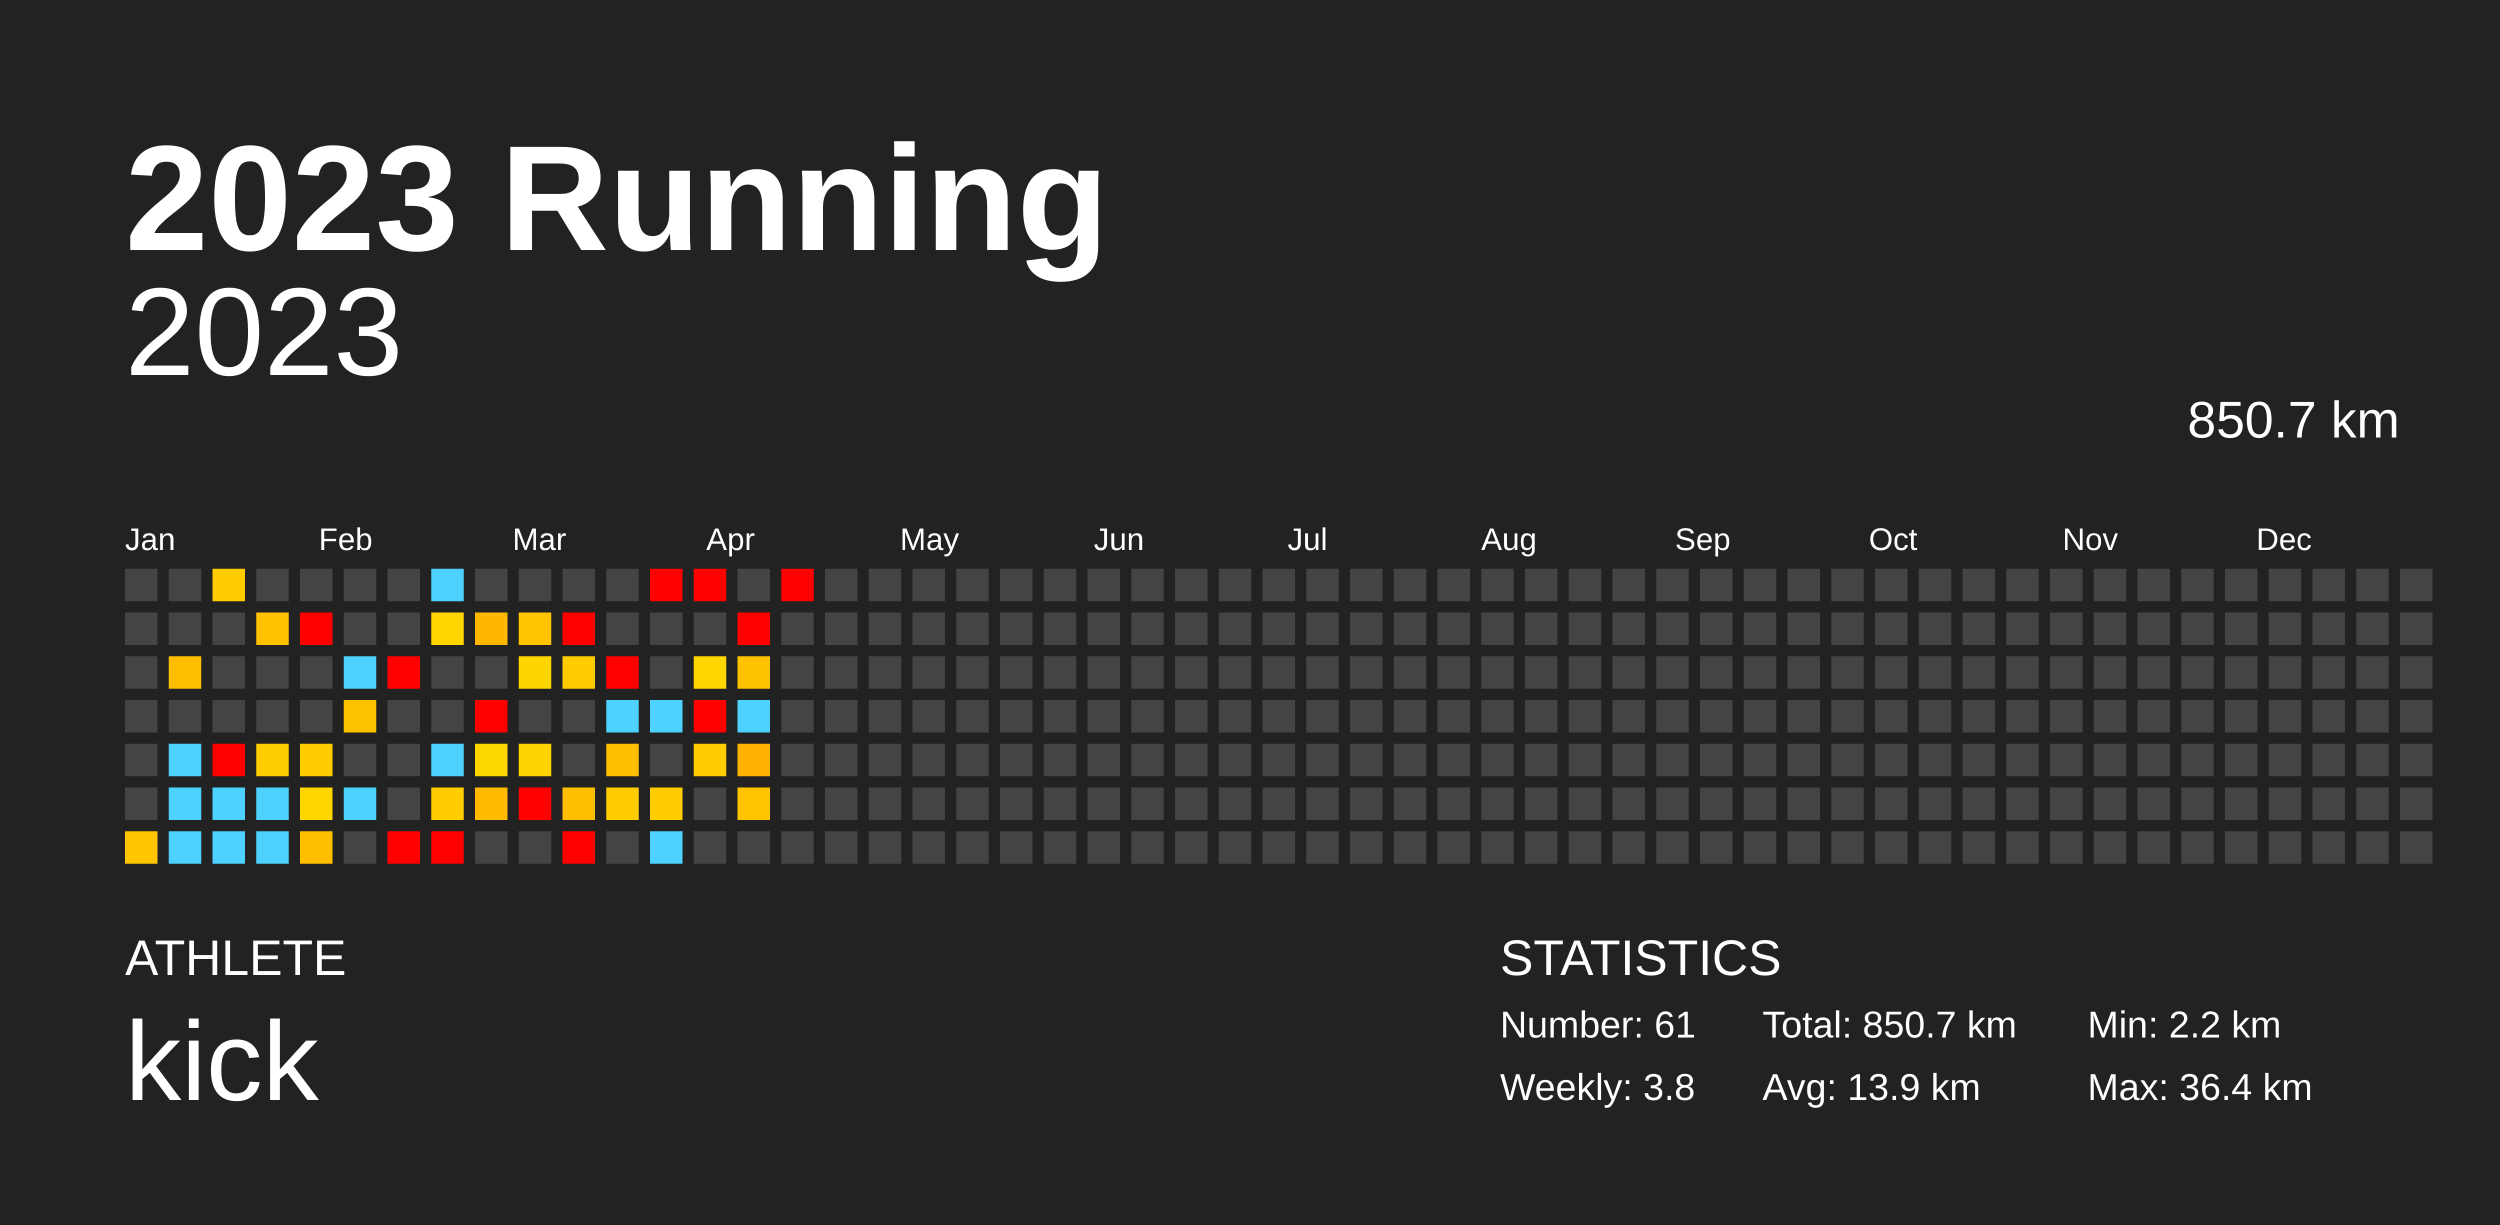
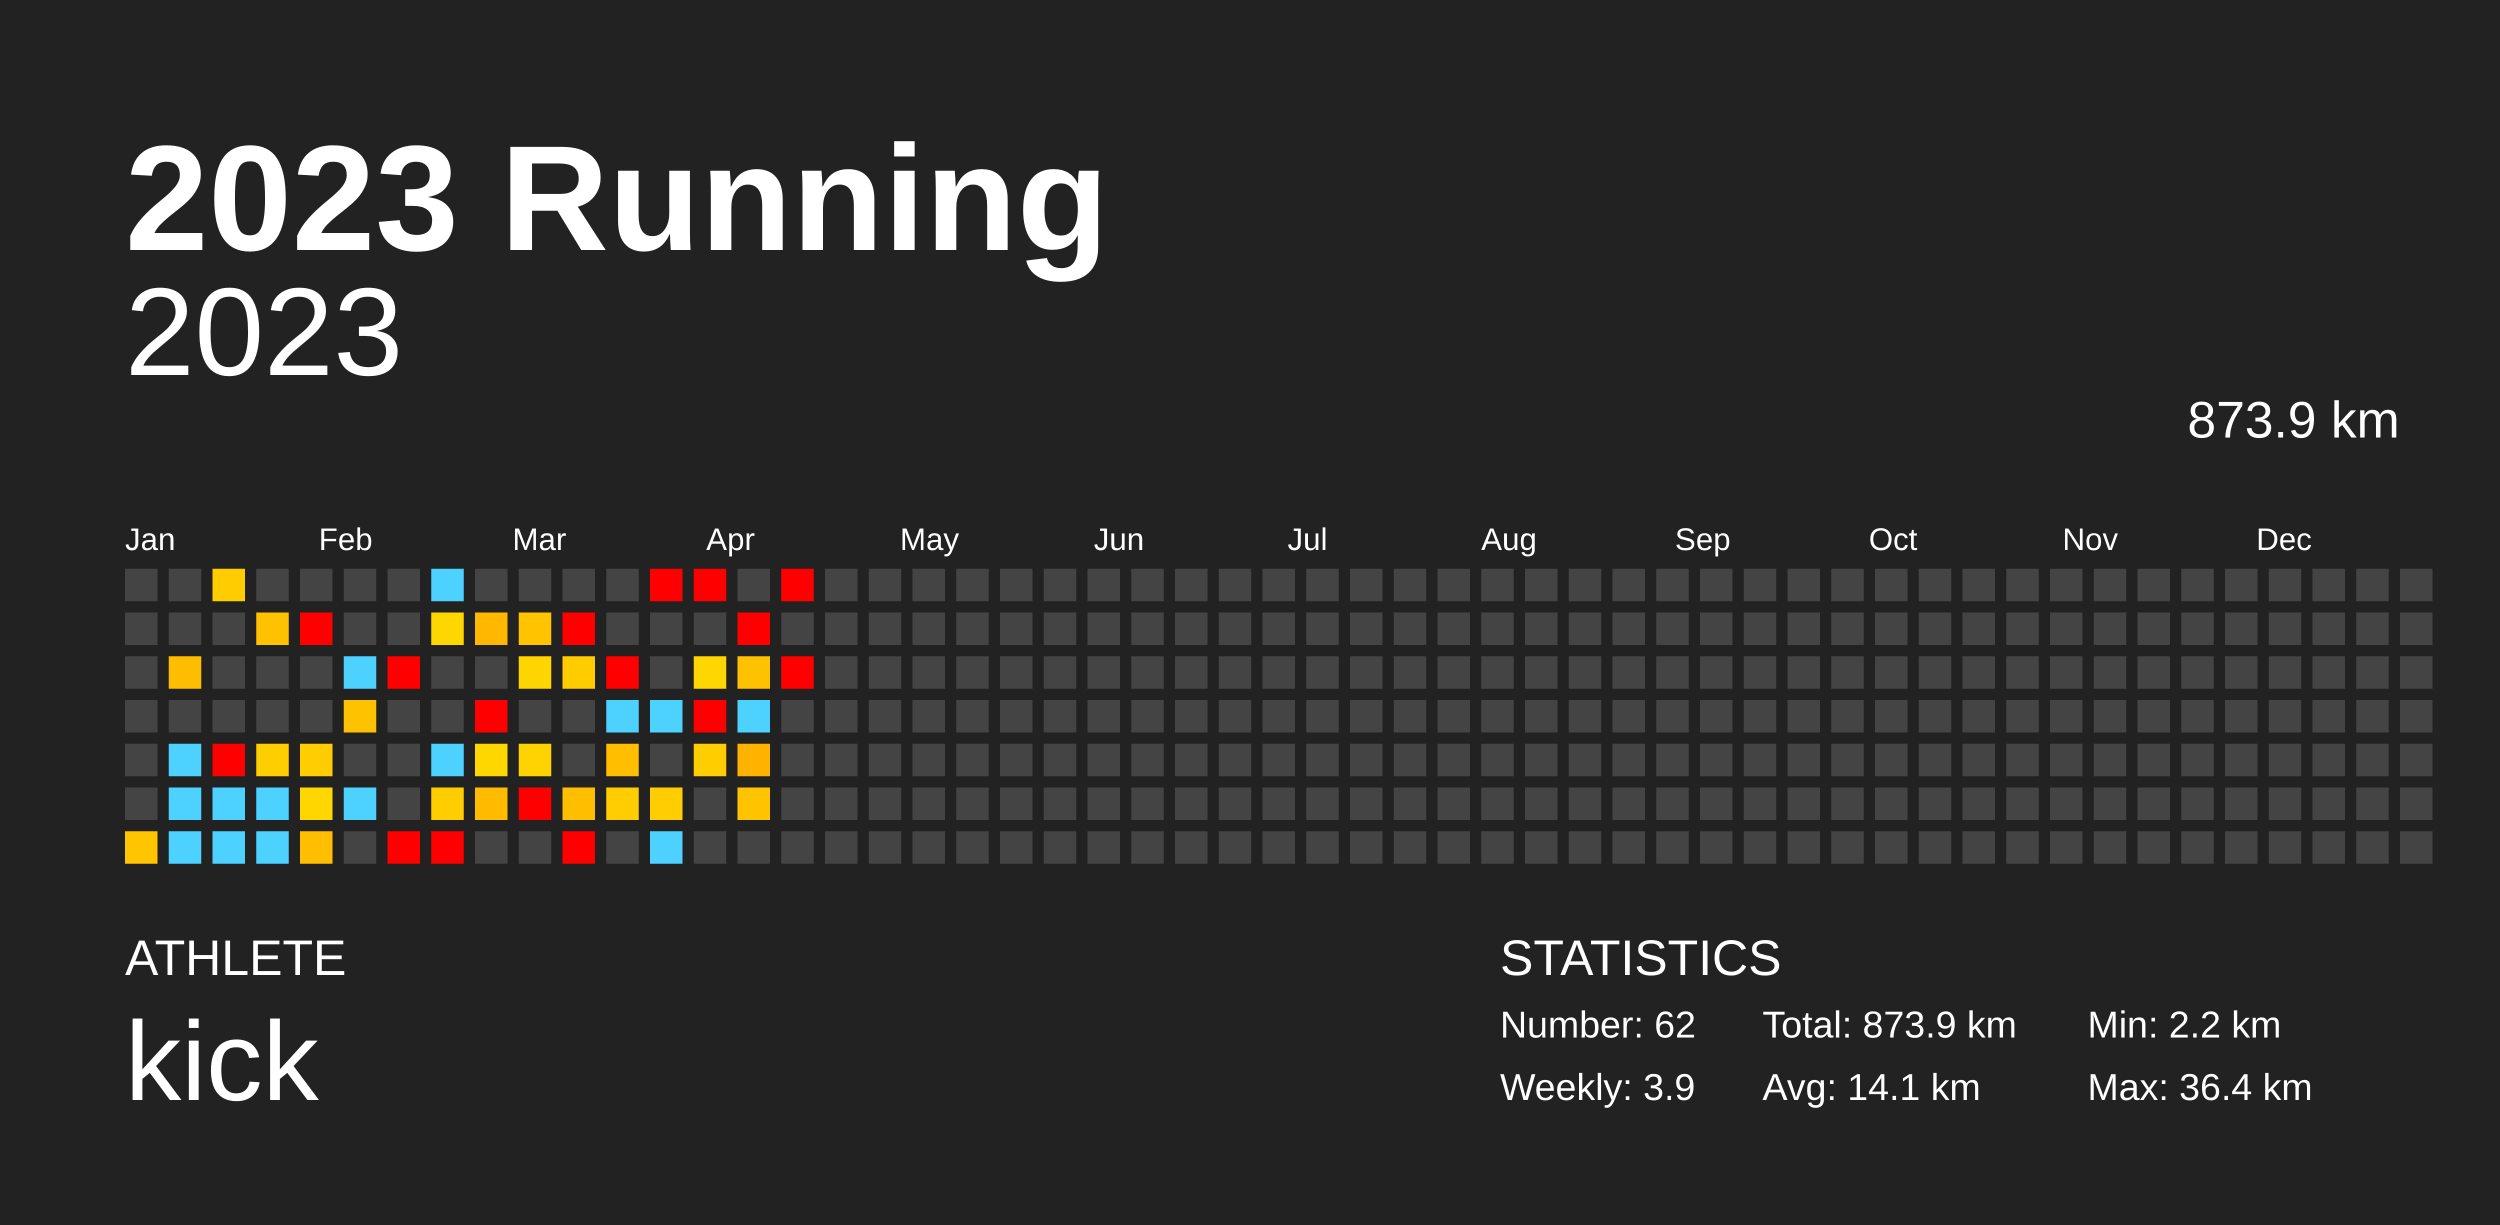
<svg xmlns="http://www.w3.org/2000/svg" baseProfile="full" height="98mm" version="1.1" viewBox="0,0,200,98" width="200mm">
  <defs />
  <rect fill="#222222" height="98" width="200" x="0" y="0" />
  <text fill="#FFFFFF" style="font-size:12px; font-family:Arial; font-weight:bold;" x="10" y="20">2023 Running</text>
  <text fill="#FFFFFF" style="font-size:4px; font-family:Arial" x="10" y="78">ATHLETE</text>
  <text fill="#FFFFFF" style="font-size:9px; font-family:Arial" x="10" y="88">kick</text>
  <text fill="#FFFFFF" style="font-size:4px; font-family:Arial" x="120" y="78">STATISTICS</text>
-   <text fill="#FFFFFF" style="font-size:3px; font-family:Arial" x="120" y="83">Number: 61</text>
-   <text fill="#FFFFFF" style="font-size:3px; font-family:Arial" x="120" y="88">Weekly: 3.8</text>
-   <text fill="#FFFFFF" style="font-size:3px; font-family:Arial" x="141" y="83">Total: 850.7 km</text>
-   <text fill="#FFFFFF" style="font-size:3px; font-family:Arial" x="141" y="88">Avg: 13.9 km</text>
+   <text fill="#FFFFFF" style="font-size:3px; font-family:Arial" x="120" y="83">Number: 62</text>
+   <text fill="#FFFFFF" style="font-size:3px; font-family:Arial" x="120" y="88">Weekly: 3.9</text>
+   <text fill="#FFFFFF" style="font-size:3px; font-family:Arial" x="141" y="83">Total: 873.9 km</text>
+   <text fill="#FFFFFF" style="font-size:3px; font-family:Arial" x="141" y="88">Avg: 14.1 km</text>
  <text fill="#FFFFFF" style="font-size:3px; font-family:Arial" x="167" y="83">Min: 2.2 km</text>
  <text fill="#FFFFFF" style="font-size:3px; font-family:Arial" x="167" y="88">Max: 36.4 km</text>
  <text alignment-baseline="hanging" fill="#FFFFFF" style="font-size:10.0px; font-family:Arial;" x="10" y="30">2023</text>
-   <text alignment-baseline="hanging" fill="#FFFFFF" style="font-size:4.125px; font-family:Arial;" x="175" y="35">850.7 km</text>
+   <text alignment-baseline="hanging" fill="#FFFFFF" style="font-size:4.125px; font-family:Arial;" x="175" y="35">873.9 km</text>
  <text fill="#FFFFFF" style="font-size:2.5px; font-family:Arial" x="10.0" y="44">Jan</text>
  <text fill="#FFFFFF" style="font-size:2.5px; font-family:Arial" x="25.5" y="44">Feb</text>
  <text fill="#FFFFFF" style="font-size:2.5px; font-family:Arial" x="41.0" y="44">Mar</text>
  <text fill="#FFFFFF" style="font-size:2.5px; font-family:Arial" x="56.5" y="44">Apr</text>
  <text fill="#FFFFFF" style="font-size:2.5px; font-family:Arial" x="72.0" y="44">May</text>
  <text fill="#FFFFFF" style="font-size:2.5px; font-family:Arial" x="87.5" y="44">Jun</text>
  <text fill="#FFFFFF" style="font-size:2.5px; font-family:Arial" x="103.0" y="44">Jul</text>
  <text fill="#FFFFFF" style="font-size:2.5px; font-family:Arial" x="118.5" y="44">Aug</text>
  <text fill="#FFFFFF" style="font-size:2.5px; font-family:Arial" x="134.0" y="44">Sep</text>
  <text fill="#FFFFFF" style="font-size:2.5px; font-family:Arial" x="149.5" y="44">Oct</text>
  <text fill="#FFFFFF" style="font-size:2.5px; font-family:Arial" x="165.0" y="44">Nov</text>
  <text fill="#FFFFFF" style="font-size:2.5px; font-family:Arial" x="180.5" y="44">Dec</text>
  <rect fill="#444444" height="2.6" width="2.6" x="10.0" y="45.5" />
  <rect fill="#444444" height="2.6" width="2.6" x="10.0" y="49.0" />
  <rect fill="#444444" height="2.6" width="2.6" x="10.0" y="52.5" />
  <rect fill="#444444" height="2.6" width="2.6" x="10.0" y="56.0" />
  <rect fill="#444444" height="2.6" width="2.6" x="10.0" y="59.5" />
  <rect fill="#444444" height="2.6" width="2.6" x="10.0" y="63.0" />
  <rect fill="#ffc500" height="2.6" width="2.6" x="10.0" y="66.5" />
  <rect fill="#444444" height="2.6" width="2.6" x="13.5" y="45.5" />
  <rect fill="#444444" height="2.6" width="2.6" x="13.5" y="49.0" />
  <rect fill="#ffbd00" height="2.6" width="2.6" x="13.5" y="52.5" />
  <rect fill="#444444" height="2.6" width="2.6" x="13.5" y="56.0" />
  <rect fill="#4dd2ff" height="2.6" width="2.6" x="13.5" y="59.5" />
  <rect fill="#4dd2ff" height="2.6" width="2.6" x="13.5" y="63.0" />
  <rect fill="#4dd2ff" height="2.6" width="2.6" x="13.5" y="66.5" />
  <rect fill="#ffcc00" height="2.6" width="2.6" x="17.0" y="45.5" />
  <rect fill="#444444" height="2.6" width="2.6" x="17.0" y="49.0" />
  <rect fill="#444444" height="2.6" width="2.6" x="17.0" y="52.5" />
  <rect fill="#444444" height="2.6" width="2.6" x="17.0" y="56.0" />
  <rect fill="red" height="2.6" width="2.6" x="17.0" y="59.5" />
  <rect fill="#4dd2ff" height="2.6" width="2.6" x="17.0" y="63.0" />
  <rect fill="#4dd2ff" height="2.6" width="2.6" x="17.0" y="66.5" />
  <rect fill="#444444" height="2.6" width="2.6" x="20.5" y="45.5" />
  <rect fill="#ffc100" height="2.6" width="2.6" x="20.5" y="49.0" />
  <rect fill="#444444" height="2.6" width="2.6" x="20.5" y="52.5" />
  <rect fill="#444444" height="2.6" width="2.6" x="20.5" y="56.0" />
  <rect fill="#ffce00" height="2.6" width="2.6" x="20.5" y="59.5" />
  <rect fill="#4dd2ff" height="2.6" width="2.6" x="20.5" y="63.0" />
  <rect fill="#4dd2ff" height="2.6" width="2.6" x="20.5" y="66.5" />
  <rect fill="#444444" height="2.6" width="2.6" x="24.0" y="45.5" />
  <rect fill="red" height="2.6" width="2.6" x="24.0" y="49.0" />
  <rect fill="#444444" height="2.6" width="2.6" x="24.0" y="52.5" />
  <rect fill="#444444" height="2.6" width="2.6" x="24.0" y="56.0" />
  <rect fill="#ffcd00" height="2.6" width="2.6" x="24.0" y="59.5" />
  <rect fill="#ffd600" height="2.6" width="2.6" x="24.0" y="63.0" />
  <rect fill="#ffbf00" height="2.6" width="2.6" x="24.0" y="66.5" />
  <rect fill="#444444" height="2.6" width="2.6" x="27.5" y="45.5" />
  <rect fill="#444444" height="2.6" width="2.6" x="27.5" y="49.0" />
  <rect fill="#4dd2ff" height="2.6" width="2.6" x="27.5" y="52.5" />
  <rect fill="#ffc200" height="2.6" width="2.6" x="27.5" y="56.0" />
  <rect fill="#444444" height="2.6" width="2.6" x="27.5" y="59.5" />
  <rect fill="#4dd2ff" height="2.6" width="2.6" x="27.5" y="63.0" />
  <rect fill="#444444" height="2.6" width="2.6" x="27.5" y="66.5" />
  <rect fill="#444444" height="2.6" width="2.6" x="31.0" y="45.5" />
  <rect fill="#444444" height="2.6" width="2.6" x="31.0" y="49.0" />
  <rect fill="red" height="2.6" width="2.6" x="31.0" y="52.5" />
  <rect fill="#444444" height="2.6" width="2.6" x="31.0" y="56.0" />
  <rect fill="#444444" height="2.6" width="2.6" x="31.0" y="59.5" />
  <rect fill="#444444" height="2.6" width="2.6" x="31.0" y="63.0" />
  <rect fill="red" height="2.6" width="2.6" x="31.0" y="66.5" />
  <rect fill="#4dd2ff" height="2.6" width="2.6" x="34.5" y="45.5" />
  <rect fill="#ffd600" height="2.6" width="2.6" x="34.5" y="49.0" />
  <rect fill="#444444" height="2.6" width="2.6" x="34.5" y="52.5" />
  <rect fill="#444444" height="2.6" width="2.6" x="34.5" y="56.0" />
  <rect fill="#4dd2ff" height="2.6" width="2.6" x="34.5" y="59.5" />
  <rect fill="#ffcd00" height="2.6" width="2.6" x="34.5" y="63.0" />
  <rect fill="red" height="2.6" width="2.6" x="34.5" y="66.5" />
  <rect fill="#444444" height="2.6" width="2.6" x="38.0" y="45.5" />
  <rect fill="#ffb700" height="2.6" width="2.6" x="38.0" y="49.0" />
  <rect fill="#444444" height="2.6" width="2.6" x="38.0" y="52.5" />
  <rect fill="red" height="2.6" width="2.6" x="38.0" y="56.0" />
  <rect fill="#ffd700" height="2.6" width="2.6" x="38.0" y="59.5" />
  <rect fill="#ffbb00" height="2.6" width="2.6" x="38.0" y="63.0" />
  <rect fill="#444444" height="2.6" width="2.6" x="38.0" y="66.5" />
  <rect fill="#444444" height="2.6" width="2.6" x="41.5" y="45.5" />
  <rect fill="#ffc300" height="2.6" width="2.6" x="41.5" y="49.0" />
  <rect fill="#ffd500" height="2.6" width="2.6" x="41.5" y="52.5" />
  <rect fill="#444444" height="2.6" width="2.6" x="41.5" y="56.0" />
  <rect fill="#ffd300" height="2.6" width="2.6" x="41.5" y="59.5" />
  <rect fill="red" height="2.6" width="2.6" x="41.5" y="63.0" />
  <rect fill="#444444" height="2.6" width="2.6" x="41.5" y="66.5" />
  <rect fill="#444444" height="2.6" width="2.6" x="45.0" y="45.5" />
  <rect fill="red" height="2.6" width="2.6" x="45.0" y="49.0" />
  <rect fill="#ffcc00" height="2.6" width="2.6" x="45.0" y="52.5" />
  <rect fill="#444444" height="2.6" width="2.6" x="45.0" y="56.0" />
  <rect fill="#444444" height="2.6" width="2.6" x="45.0" y="59.5" />
  <rect fill="#ffbe00" height="2.6" width="2.6" x="45.0" y="63.0" />
  <rect fill="red" height="2.6" width="2.6" x="45.0" y="66.5" />
  <rect fill="#444444" height="2.6" width="2.6" x="48.5" y="45.5" />
  <rect fill="#444444" height="2.6" width="2.6" x="48.5" y="49.0" />
  <rect fill="red" height="2.6" width="2.6" x="48.5" y="52.5" />
  <rect fill="#4dd2ff" height="2.6" width="2.6" x="48.5" y="56.0" />
  <rect fill="#ffbe00" height="2.6" width="2.6" x="48.5" y="59.5" />
  <rect fill="#ffcd00" height="2.6" width="2.6" x="48.5" y="63.0" />
  <rect fill="#444444" height="2.6" width="2.6" x="48.5" y="66.5" />
  <rect fill="red" height="2.6" width="2.6" x="52.0" y="45.5" />
  <rect fill="#444444" height="2.6" width="2.6" x="52.0" y="49.0" />
  <rect fill="#444444" height="2.6" width="2.6" x="52.0" y="52.5" />
  <rect fill="#4dd2ff" height="2.6" width="2.6" x="52.0" y="56.0" />
  <rect fill="#444444" height="2.6" width="2.6" x="52.0" y="59.5" />
  <rect fill="#ffcd00" height="2.6" width="2.6" x="52.0" y="63.0" />
  <rect fill="#4dd2ff" height="2.6" width="2.6" x="52.0" y="66.5" />
  <rect fill="red" height="2.6" width="2.6" x="55.5" y="45.5" />
  <rect fill="#444444" height="2.6" width="2.6" x="55.5" y="49.0" />
  <rect fill="#ffd600" height="2.6" width="2.6" x="55.5" y="52.5" />
  <rect fill="red" height="2.6" width="2.6" x="55.5" y="56.0" />
  <rect fill="#ffcd00" height="2.6" width="2.6" x="55.5" y="59.5" />
  <rect fill="#444444" height="2.6" width="2.6" x="55.5" y="63.0" />
  <rect fill="#444444" height="2.6" width="2.6" x="55.5" y="66.5" />
  <rect fill="#444444" height="2.6" width="2.6" x="59.0" y="45.5" />
  <rect fill="red" height="2.6" width="2.6" x="59.0" y="49.0" />
  <rect fill="#ffc200" height="2.6" width="2.6" x="59.0" y="52.5" />
  <rect fill="#4dd2ff" height="2.6" width="2.6" x="59.0" y="56.0" />
  <rect fill="#ffb300" height="2.6" width="2.6" x="59.0" y="59.5" />
  <rect fill="#ffc300" height="2.6" width="2.6" x="59.0" y="63.0" />
  <rect fill="#444444" height="2.6" width="2.6" x="59.0" y="66.5" />
  <rect fill="red" height="2.6" width="2.6" x="62.5" y="45.5" />
  <rect fill="#444444" height="2.6" width="2.6" x="62.5" y="49.0" />
-   <rect fill="#444444" height="2.6" width="2.6" x="62.5" y="52.5" />
+   <rect fill="red" height="2.6" width="2.6" x="62.5" y="52.5" />
  <rect fill="#444444" height="2.6" width="2.6" x="62.5" y="56.0" />
  <rect fill="#444444" height="2.6" width="2.6" x="62.5" y="59.5" />
  <rect fill="#444444" height="2.6" width="2.6" x="62.5" y="63.0" />
  <rect fill="#444444" height="2.6" width="2.6" x="62.5" y="66.5" />
  <rect fill="#444444" height="2.6" width="2.6" x="66.0" y="45.5" />
  <rect fill="#444444" height="2.6" width="2.6" x="66.0" y="49.0" />
  <rect fill="#444444" height="2.6" width="2.6" x="66.0" y="52.5" />
  <rect fill="#444444" height="2.6" width="2.6" x="66.0" y="56.0" />
  <rect fill="#444444" height="2.6" width="2.6" x="66.0" y="59.5" />
  <rect fill="#444444" height="2.6" width="2.6" x="66.0" y="63.0" />
  <rect fill="#444444" height="2.6" width="2.6" x="66.0" y="66.5" />
  <rect fill="#444444" height="2.6" width="2.6" x="69.5" y="45.5" />
  <rect fill="#444444" height="2.6" width="2.6" x="69.5" y="49.0" />
  <rect fill="#444444" height="2.6" width="2.6" x="69.5" y="52.5" />
  <rect fill="#444444" height="2.6" width="2.6" x="69.5" y="56.0" />
  <rect fill="#444444" height="2.6" width="2.6" x="69.5" y="59.5" />
  <rect fill="#444444" height="2.6" width="2.6" x="69.5" y="63.0" />
  <rect fill="#444444" height="2.6" width="2.6" x="69.5" y="66.5" />
  <rect fill="#444444" height="2.6" width="2.6" x="73.0" y="45.5" />
  <rect fill="#444444" height="2.6" width="2.6" x="73.0" y="49.0" />
  <rect fill="#444444" height="2.6" width="2.6" x="73.0" y="52.5" />
  <rect fill="#444444" height="2.6" width="2.6" x="73.0" y="56.0" />
  <rect fill="#444444" height="2.6" width="2.6" x="73.0" y="59.5" />
  <rect fill="#444444" height="2.6" width="2.6" x="73.0" y="63.0" />
  <rect fill="#444444" height="2.6" width="2.6" x="73.0" y="66.5" />
  <rect fill="#444444" height="2.6" width="2.6" x="76.5" y="45.5" />
  <rect fill="#444444" height="2.6" width="2.6" x="76.5" y="49.0" />
  <rect fill="#444444" height="2.6" width="2.6" x="76.5" y="52.5" />
  <rect fill="#444444" height="2.6" width="2.6" x="76.5" y="56.0" />
  <rect fill="#444444" height="2.6" width="2.6" x="76.5" y="59.5" />
  <rect fill="#444444" height="2.6" width="2.6" x="76.5" y="63.0" />
  <rect fill="#444444" height="2.6" width="2.6" x="76.5" y="66.5" />
  <rect fill="#444444" height="2.6" width="2.6" x="80.0" y="45.5" />
  <rect fill="#444444" height="2.6" width="2.6" x="80.0" y="49.0" />
  <rect fill="#444444" height="2.6" width="2.6" x="80.0" y="52.5" />
  <rect fill="#444444" height="2.6" width="2.6" x="80.0" y="56.0" />
  <rect fill="#444444" height="2.6" width="2.6" x="80.0" y="59.5" />
  <rect fill="#444444" height="2.6" width="2.6" x="80.0" y="63.0" />
  <rect fill="#444444" height="2.6" width="2.6" x="80.0" y="66.5" />
  <rect fill="#444444" height="2.6" width="2.6" x="83.5" y="45.5" />
  <rect fill="#444444" height="2.6" width="2.6" x="83.5" y="49.0" />
  <rect fill="#444444" height="2.6" width="2.6" x="83.5" y="52.5" />
  <rect fill="#444444" height="2.6" width="2.6" x="83.5" y="56.0" />
  <rect fill="#444444" height="2.6" width="2.6" x="83.5" y="59.5" />
  <rect fill="#444444" height="2.6" width="2.6" x="83.5" y="63.0" />
  <rect fill="#444444" height="2.6" width="2.6" x="83.5" y="66.5" />
  <rect fill="#444444" height="2.6" width="2.6" x="87.0" y="45.5" />
  <rect fill="#444444" height="2.6" width="2.6" x="87.0" y="49.0" />
  <rect fill="#444444" height="2.6" width="2.6" x="87.0" y="52.5" />
  <rect fill="#444444" height="2.6" width="2.6" x="87.0" y="56.0" />
  <rect fill="#444444" height="2.6" width="2.6" x="87.0" y="59.5" />
  <rect fill="#444444" height="2.6" width="2.6" x="87.0" y="63.0" />
  <rect fill="#444444" height="2.6" width="2.6" x="87.0" y="66.5" />
  <rect fill="#444444" height="2.6" width="2.6" x="90.5" y="45.5" />
  <rect fill="#444444" height="2.6" width="2.6" x="90.5" y="49.0" />
  <rect fill="#444444" height="2.6" width="2.6" x="90.5" y="52.5" />
  <rect fill="#444444" height="2.6" width="2.6" x="90.5" y="56.0" />
  <rect fill="#444444" height="2.6" width="2.6" x="90.5" y="59.5" />
  <rect fill="#444444" height="2.6" width="2.6" x="90.5" y="63.0" />
  <rect fill="#444444" height="2.6" width="2.6" x="90.5" y="66.5" />
  <rect fill="#444444" height="2.6" width="2.6" x="94.0" y="45.5" />
  <rect fill="#444444" height="2.6" width="2.6" x="94.0" y="49.0" />
  <rect fill="#444444" height="2.6" width="2.6" x="94.0" y="52.5" />
  <rect fill="#444444" height="2.6" width="2.6" x="94.0" y="56.0" />
  <rect fill="#444444" height="2.6" width="2.6" x="94.0" y="59.5" />
  <rect fill="#444444" height="2.6" width="2.6" x="94.0" y="63.0" />
  <rect fill="#444444" height="2.6" width="2.6" x="94.0" y="66.5" />
  <rect fill="#444444" height="2.6" width="2.6" x="97.5" y="45.5" />
  <rect fill="#444444" height="2.6" width="2.6" x="97.5" y="49.0" />
  <rect fill="#444444" height="2.6" width="2.6" x="97.5" y="52.5" />
  <rect fill="#444444" height="2.6" width="2.6" x="97.5" y="56.0" />
  <rect fill="#444444" height="2.6" width="2.6" x="97.5" y="59.5" />
  <rect fill="#444444" height="2.6" width="2.6" x="97.5" y="63.0" />
  <rect fill="#444444" height="2.6" width="2.6" x="97.5" y="66.5" />
  <rect fill="#444444" height="2.6" width="2.6" x="101.0" y="45.5" />
  <rect fill="#444444" height="2.6" width="2.6" x="101.0" y="49.0" />
  <rect fill="#444444" height="2.6" width="2.6" x="101.0" y="52.5" />
  <rect fill="#444444" height="2.6" width="2.6" x="101.0" y="56.0" />
  <rect fill="#444444" height="2.6" width="2.6" x="101.0" y="59.5" />
  <rect fill="#444444" height="2.6" width="2.6" x="101.0" y="63.0" />
  <rect fill="#444444" height="2.6" width="2.6" x="101.0" y="66.5" />
  <rect fill="#444444" height="2.6" width="2.6" x="104.5" y="45.5" />
  <rect fill="#444444" height="2.6" width="2.6" x="104.5" y="49.0" />
  <rect fill="#444444" height="2.6" width="2.6" x="104.5" y="52.5" />
  <rect fill="#444444" height="2.6" width="2.6" x="104.5" y="56.0" />
  <rect fill="#444444" height="2.6" width="2.6" x="104.5" y="59.5" />
  <rect fill="#444444" height="2.6" width="2.6" x="104.5" y="63.0" />
  <rect fill="#444444" height="2.6" width="2.6" x="104.5" y="66.5" />
  <rect fill="#444444" height="2.6" width="2.6" x="108.0" y="45.5" />
  <rect fill="#444444" height="2.6" width="2.6" x="108.0" y="49.0" />
  <rect fill="#444444" height="2.6" width="2.6" x="108.0" y="52.5" />
  <rect fill="#444444" height="2.6" width="2.6" x="108.0" y="56.0" />
  <rect fill="#444444" height="2.6" width="2.6" x="108.0" y="59.5" />
  <rect fill="#444444" height="2.6" width="2.6" x="108.0" y="63.0" />
  <rect fill="#444444" height="2.6" width="2.6" x="108.0" y="66.5" />
  <rect fill="#444444" height="2.6" width="2.6" x="111.5" y="45.5" />
  <rect fill="#444444" height="2.6" width="2.6" x="111.5" y="49.0" />
  <rect fill="#444444" height="2.6" width="2.6" x="111.5" y="52.5" />
  <rect fill="#444444" height="2.6" width="2.6" x="111.5" y="56.0" />
  <rect fill="#444444" height="2.6" width="2.6" x="111.5" y="59.5" />
  <rect fill="#444444" height="2.6" width="2.6" x="111.5" y="63.0" />
  <rect fill="#444444" height="2.6" width="2.6" x="111.5" y="66.5" />
  <rect fill="#444444" height="2.6" width="2.6" x="115.0" y="45.5" />
  <rect fill="#444444" height="2.6" width="2.6" x="115.0" y="49.0" />
  <rect fill="#444444" height="2.6" width="2.6" x="115.0" y="52.5" />
  <rect fill="#444444" height="2.6" width="2.6" x="115.0" y="56.0" />
  <rect fill="#444444" height="2.6" width="2.6" x="115.0" y="59.5" />
  <rect fill="#444444" height="2.6" width="2.6" x="115.0" y="63.0" />
  <rect fill="#444444" height="2.6" width="2.6" x="115.0" y="66.5" />
  <rect fill="#444444" height="2.6" width="2.6" x="118.5" y="45.5" />
  <rect fill="#444444" height="2.6" width="2.6" x="118.5" y="49.0" />
  <rect fill="#444444" height="2.6" width="2.6" x="118.5" y="52.5" />
  <rect fill="#444444" height="2.6" width="2.6" x="118.5" y="56.0" />
  <rect fill="#444444" height="2.6" width="2.6" x="118.5" y="59.5" />
  <rect fill="#444444" height="2.6" width="2.6" x="118.5" y="63.0" />
  <rect fill="#444444" height="2.6" width="2.6" x="118.5" y="66.5" />
  <rect fill="#444444" height="2.6" width="2.6" x="122.0" y="45.5" />
  <rect fill="#444444" height="2.6" width="2.6" x="122.0" y="49.0" />
  <rect fill="#444444" height="2.6" width="2.6" x="122.0" y="52.5" />
  <rect fill="#444444" height="2.6" width="2.6" x="122.0" y="56.0" />
  <rect fill="#444444" height="2.6" width="2.6" x="122.0" y="59.5" />
  <rect fill="#444444" height="2.6" width="2.6" x="122.0" y="63.0" />
  <rect fill="#444444" height="2.6" width="2.6" x="122.0" y="66.5" />
  <rect fill="#444444" height="2.6" width="2.6" x="125.5" y="45.5" />
  <rect fill="#444444" height="2.6" width="2.6" x="125.5" y="49.0" />
  <rect fill="#444444" height="2.6" width="2.6" x="125.5" y="52.5" />
  <rect fill="#444444" height="2.6" width="2.6" x="125.5" y="56.0" />
  <rect fill="#444444" height="2.6" width="2.6" x="125.5" y="59.5" />
  <rect fill="#444444" height="2.6" width="2.6" x="125.5" y="63.0" />
  <rect fill="#444444" height="2.6" width="2.6" x="125.5" y="66.5" />
  <rect fill="#444444" height="2.6" width="2.6" x="129.0" y="45.5" />
  <rect fill="#444444" height="2.6" width="2.6" x="129.0" y="49.0" />
  <rect fill="#444444" height="2.6" width="2.6" x="129.0" y="52.5" />
  <rect fill="#444444" height="2.6" width="2.6" x="129.0" y="56.0" />
  <rect fill="#444444" height="2.6" width="2.6" x="129.0" y="59.5" />
  <rect fill="#444444" height="2.6" width="2.6" x="129.0" y="63.0" />
  <rect fill="#444444" height="2.6" width="2.6" x="129.0" y="66.5" />
  <rect fill="#444444" height="2.6" width="2.6" x="132.5" y="45.5" />
  <rect fill="#444444" height="2.6" width="2.6" x="132.5" y="49.0" />
  <rect fill="#444444" height="2.6" width="2.6" x="132.5" y="52.5" />
  <rect fill="#444444" height="2.6" width="2.6" x="132.5" y="56.0" />
  <rect fill="#444444" height="2.6" width="2.6" x="132.5" y="59.5" />
  <rect fill="#444444" height="2.6" width="2.6" x="132.5" y="63.0" />
  <rect fill="#444444" height="2.6" width="2.6" x="132.5" y="66.5" />
  <rect fill="#444444" height="2.6" width="2.6" x="136.0" y="45.5" />
  <rect fill="#444444" height="2.6" width="2.6" x="136.0" y="49.0" />
  <rect fill="#444444" height="2.6" width="2.6" x="136.0" y="52.5" />
  <rect fill="#444444" height="2.6" width="2.6" x="136.0" y="56.0" />
  <rect fill="#444444" height="2.6" width="2.6" x="136.0" y="59.5" />
  <rect fill="#444444" height="2.6" width="2.6" x="136.0" y="63.0" />
  <rect fill="#444444" height="2.6" width="2.6" x="136.0" y="66.5" />
  <rect fill="#444444" height="2.6" width="2.6" x="139.5" y="45.5" />
  <rect fill="#444444" height="2.6" width="2.6" x="139.5" y="49.0" />
  <rect fill="#444444" height="2.6" width="2.6" x="139.5" y="52.5" />
  <rect fill="#444444" height="2.6" width="2.6" x="139.5" y="56.0" />
  <rect fill="#444444" height="2.6" width="2.6" x="139.5" y="59.5" />
  <rect fill="#444444" height="2.6" width="2.6" x="139.5" y="63.0" />
  <rect fill="#444444" height="2.6" width="2.6" x="139.5" y="66.5" />
  <rect fill="#444444" height="2.6" width="2.6" x="143.0" y="45.5" />
  <rect fill="#444444" height="2.6" width="2.6" x="143.0" y="49.0" />
  <rect fill="#444444" height="2.6" width="2.6" x="143.0" y="52.5" />
  <rect fill="#444444" height="2.6" width="2.6" x="143.0" y="56.0" />
  <rect fill="#444444" height="2.6" width="2.6" x="143.0" y="59.5" />
  <rect fill="#444444" height="2.6" width="2.6" x="143.0" y="63.0" />
  <rect fill="#444444" height="2.6" width="2.6" x="143.0" y="66.5" />
  <rect fill="#444444" height="2.6" width="2.6" x="146.5" y="45.5" />
  <rect fill="#444444" height="2.6" width="2.6" x="146.5" y="49.0" />
  <rect fill="#444444" height="2.6" width="2.6" x="146.5" y="52.5" />
  <rect fill="#444444" height="2.6" width="2.6" x="146.5" y="56.0" />
  <rect fill="#444444" height="2.6" width="2.6" x="146.5" y="59.5" />
  <rect fill="#444444" height="2.6" width="2.6" x="146.5" y="63.0" />
  <rect fill="#444444" height="2.6" width="2.6" x="146.5" y="66.5" />
  <rect fill="#444444" height="2.6" width="2.6" x="150.0" y="45.5" />
  <rect fill="#444444" height="2.6" width="2.6" x="150.0" y="49.0" />
  <rect fill="#444444" height="2.6" width="2.6" x="150.0" y="52.5" />
  <rect fill="#444444" height="2.6" width="2.6" x="150.0" y="56.0" />
  <rect fill="#444444" height="2.6" width="2.6" x="150.0" y="59.5" />
  <rect fill="#444444" height="2.6" width="2.6" x="150.0" y="63.0" />
  <rect fill="#444444" height="2.6" width="2.6" x="150.0" y="66.5" />
  <rect fill="#444444" height="2.6" width="2.6" x="153.5" y="45.5" />
  <rect fill="#444444" height="2.6" width="2.6" x="153.5" y="49.0" />
  <rect fill="#444444" height="2.6" width="2.6" x="153.5" y="52.5" />
  <rect fill="#444444" height="2.6" width="2.6" x="153.5" y="56.0" />
  <rect fill="#444444" height="2.6" width="2.6" x="153.5" y="59.5" />
  <rect fill="#444444" height="2.6" width="2.6" x="153.5" y="63.0" />
  <rect fill="#444444" height="2.6" width="2.6" x="153.5" y="66.5" />
  <rect fill="#444444" height="2.6" width="2.6" x="157.0" y="45.5" />
  <rect fill="#444444" height="2.6" width="2.6" x="157.0" y="49.0" />
  <rect fill="#444444" height="2.6" width="2.6" x="157.0" y="52.5" />
  <rect fill="#444444" height="2.6" width="2.6" x="157.0" y="56.0" />
  <rect fill="#444444" height="2.6" width="2.6" x="157.0" y="59.5" />
  <rect fill="#444444" height="2.6" width="2.6" x="157.0" y="63.0" />
  <rect fill="#444444" height="2.6" width="2.6" x="157.0" y="66.5" />
  <rect fill="#444444" height="2.6" width="2.6" x="160.5" y="45.5" />
  <rect fill="#444444" height="2.6" width="2.6" x="160.5" y="49.0" />
  <rect fill="#444444" height="2.6" width="2.6" x="160.5" y="52.5" />
  <rect fill="#444444" height="2.6" width="2.6" x="160.5" y="56.0" />
  <rect fill="#444444" height="2.6" width="2.6" x="160.5" y="59.5" />
  <rect fill="#444444" height="2.6" width="2.6" x="160.5" y="63.0" />
  <rect fill="#444444" height="2.6" width="2.6" x="160.5" y="66.5" />
  <rect fill="#444444" height="2.6" width="2.6" x="164.0" y="45.5" />
  <rect fill="#444444" height="2.6" width="2.6" x="164.0" y="49.0" />
  <rect fill="#444444" height="2.6" width="2.6" x="164.0" y="52.5" />
  <rect fill="#444444" height="2.6" width="2.6" x="164.0" y="56.0" />
  <rect fill="#444444" height="2.6" width="2.6" x="164.0" y="59.5" />
  <rect fill="#444444" height="2.6" width="2.6" x="164.0" y="63.0" />
  <rect fill="#444444" height="2.6" width="2.6" x="164.0" y="66.5" />
  <rect fill="#444444" height="2.6" width="2.6" x="167.5" y="45.5" />
  <rect fill="#444444" height="2.6" width="2.6" x="167.5" y="49.0" />
  <rect fill="#444444" height="2.6" width="2.6" x="167.5" y="52.5" />
  <rect fill="#444444" height="2.6" width="2.6" x="167.5" y="56.0" />
  <rect fill="#444444" height="2.6" width="2.6" x="167.5" y="59.5" />
  <rect fill="#444444" height="2.6" width="2.6" x="167.5" y="63.0" />
  <rect fill="#444444" height="2.6" width="2.6" x="167.5" y="66.5" />
  <rect fill="#444444" height="2.6" width="2.6" x="171.0" y="45.5" />
  <rect fill="#444444" height="2.6" width="2.6" x="171.0" y="49.0" />
  <rect fill="#444444" height="2.6" width="2.6" x="171.0" y="52.5" />
  <rect fill="#444444" height="2.6" width="2.6" x="171.0" y="56.0" />
  <rect fill="#444444" height="2.6" width="2.6" x="171.0" y="59.5" />
  <rect fill="#444444" height="2.6" width="2.6" x="171.0" y="63.0" />
  <rect fill="#444444" height="2.6" width="2.6" x="171.0" y="66.5" />
  <rect fill="#444444" height="2.6" width="2.6" x="174.5" y="45.5" />
  <rect fill="#444444" height="2.6" width="2.6" x="174.5" y="49.0" />
  <rect fill="#444444" height="2.6" width="2.6" x="174.5" y="52.5" />
  <rect fill="#444444" height="2.6" width="2.6" x="174.5" y="56.0" />
  <rect fill="#444444" height="2.6" width="2.6" x="174.5" y="59.5" />
  <rect fill="#444444" height="2.6" width="2.6" x="174.5" y="63.0" />
  <rect fill="#444444" height="2.6" width="2.6" x="174.5" y="66.5" />
  <rect fill="#444444" height="2.6" width="2.6" x="178.0" y="45.5" />
  <rect fill="#444444" height="2.6" width="2.6" x="178.0" y="49.0" />
  <rect fill="#444444" height="2.6" width="2.6" x="178.0" y="52.5" />
  <rect fill="#444444" height="2.6" width="2.6" x="178.0" y="56.0" />
  <rect fill="#444444" height="2.6" width="2.6" x="178.0" y="59.5" />
  <rect fill="#444444" height="2.6" width="2.6" x="178.0" y="63.0" />
  <rect fill="#444444" height="2.6" width="2.6" x="178.0" y="66.5" />
  <rect fill="#444444" height="2.6" width="2.6" x="181.5" y="45.5" />
  <rect fill="#444444" height="2.6" width="2.6" x="181.5" y="49.0" />
  <rect fill="#444444" height="2.6" width="2.6" x="181.5" y="52.5" />
  <rect fill="#444444" height="2.6" width="2.6" x="181.5" y="56.0" />
  <rect fill="#444444" height="2.6" width="2.6" x="181.5" y="59.5" />
  <rect fill="#444444" height="2.6" width="2.6" x="181.5" y="63.0" />
  <rect fill="#444444" height="2.6" width="2.6" x="181.5" y="66.5" />
  <rect fill="#444444" height="2.6" width="2.6" x="185.0" y="45.5" />
  <rect fill="#444444" height="2.6" width="2.6" x="185.0" y="49.0" />
  <rect fill="#444444" height="2.6" width="2.6" x="185.0" y="52.5" />
  <rect fill="#444444" height="2.6" width="2.6" x="185.0" y="56.0" />
  <rect fill="#444444" height="2.6" width="2.6" x="185.0" y="59.5" />
  <rect fill="#444444" height="2.6" width="2.6" x="185.0" y="63.0" />
  <rect fill="#444444" height="2.6" width="2.6" x="185.0" y="66.5" />
  <rect fill="#444444" height="2.6" width="2.6" x="188.5" y="45.5" />
  <rect fill="#444444" height="2.6" width="2.6" x="188.5" y="49.0" />
  <rect fill="#444444" height="2.6" width="2.6" x="188.5" y="52.5" />
  <rect fill="#444444" height="2.6" width="2.6" x="188.5" y="56.0" />
  <rect fill="#444444" height="2.6" width="2.6" x="188.5" y="59.5" />
  <rect fill="#444444" height="2.6" width="2.6" x="188.5" y="63.0" />
  <rect fill="#444444" height="2.6" width="2.6" x="188.5" y="66.5" />
  <rect fill="#444444" height="2.6" width="2.6" x="192.0" y="45.5" />
  <rect fill="#444444" height="2.6" width="2.6" x="192.0" y="49.0" />
  <rect fill="#444444" height="2.6" width="2.6" x="192.0" y="52.5" />
  <rect fill="#444444" height="2.6" width="2.6" x="192.0" y="56.0" />
  <rect fill="#444444" height="2.6" width="2.6" x="192.0" y="59.5" />
  <rect fill="#444444" height="2.6" width="2.6" x="192.0" y="63.0" />
  <rect fill="#444444" height="2.6" width="2.6" x="192.0" y="66.5" />
</svg>
